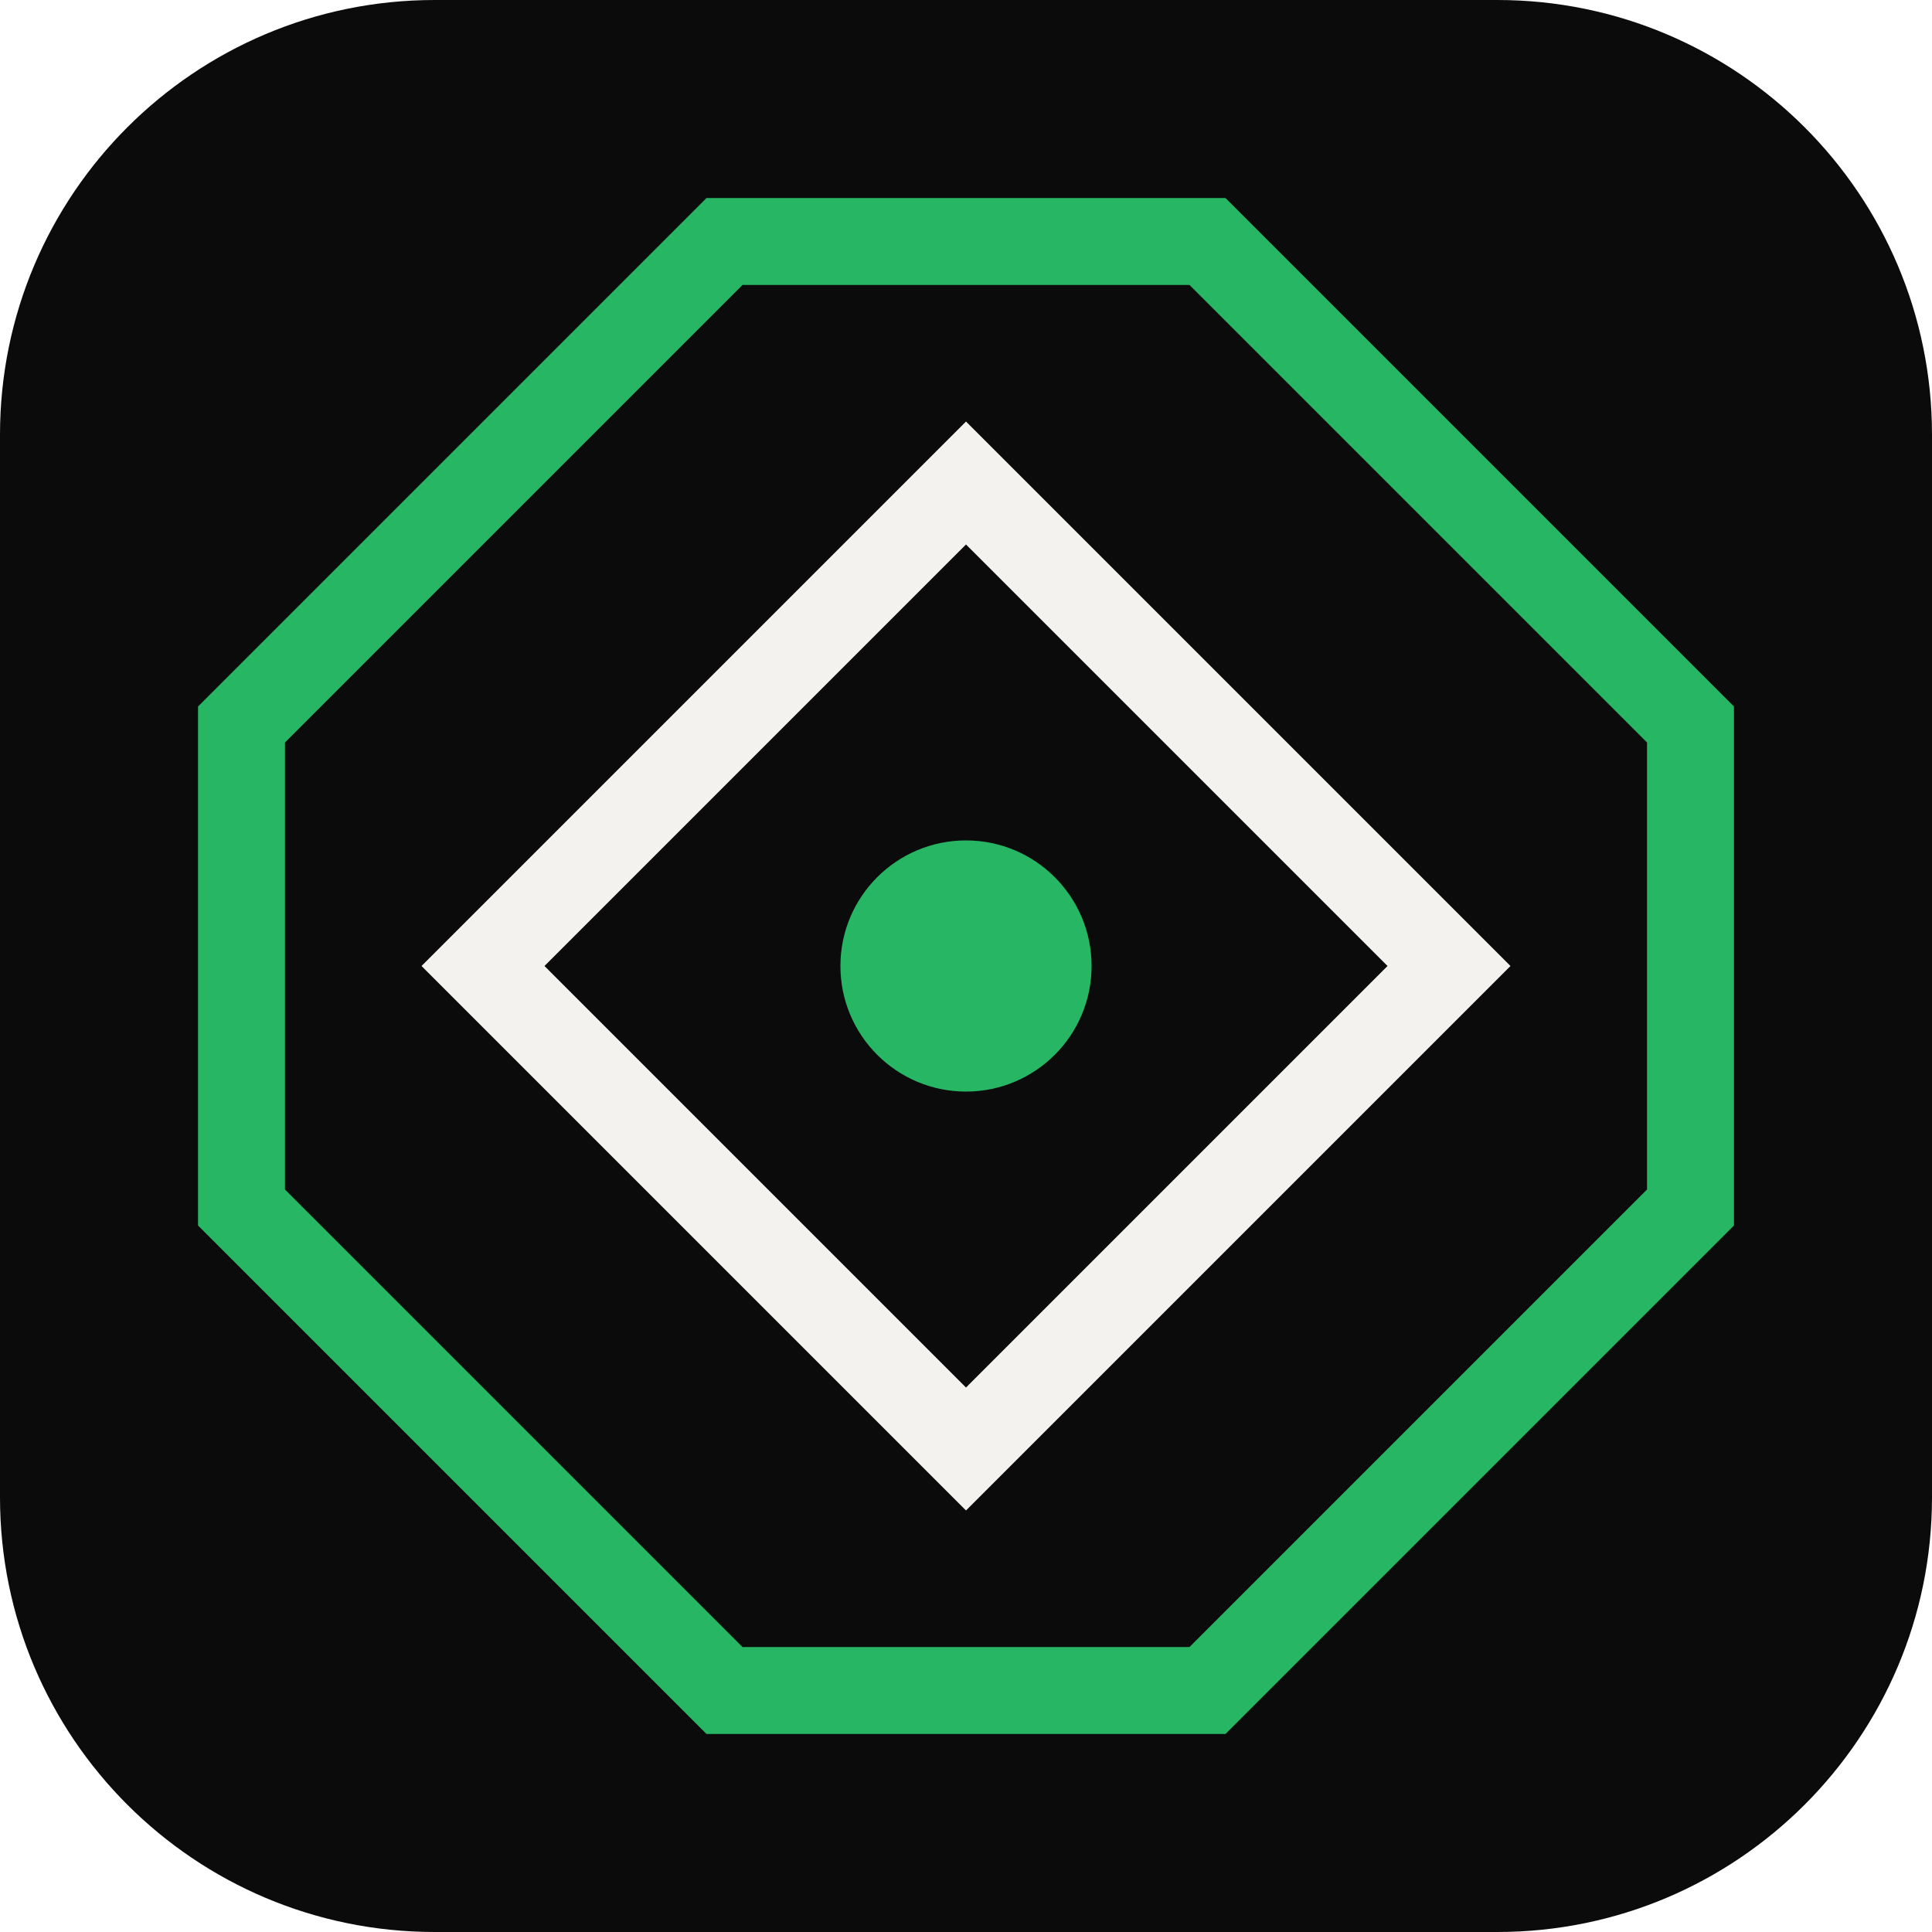
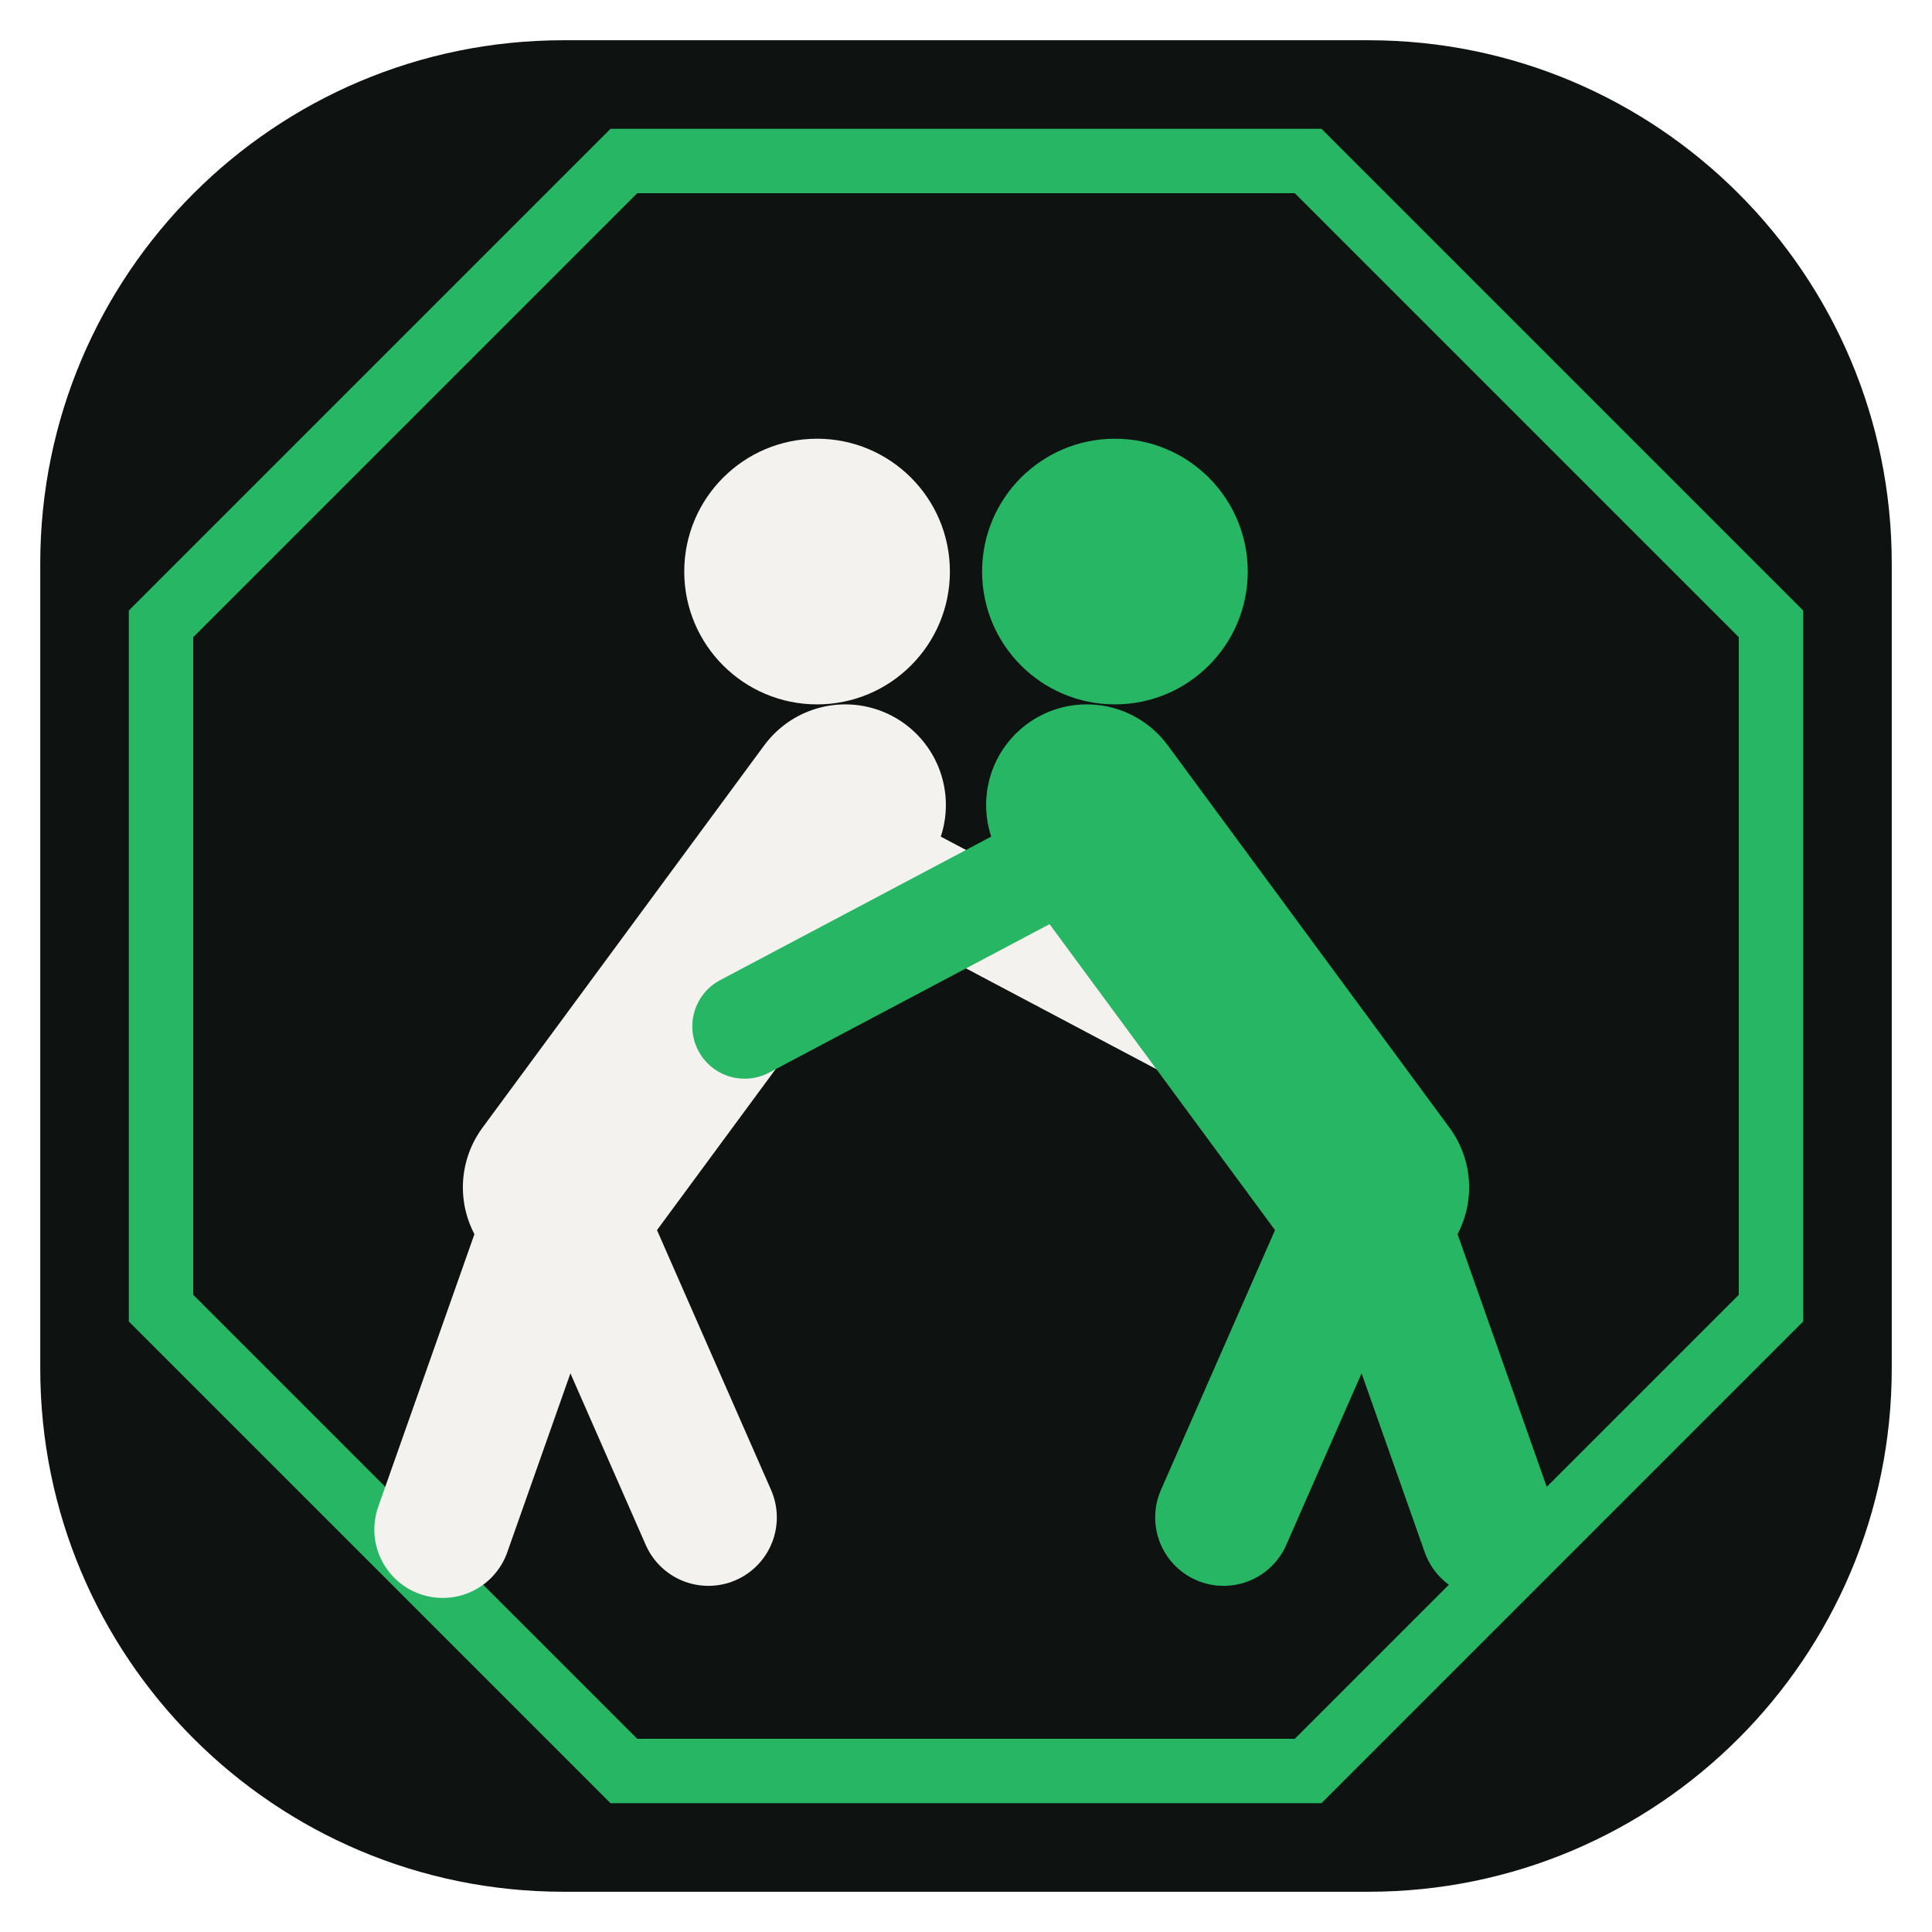
- <svg xmlns="http://www.w3.org/2000/svg" viewBox="0 0 40 40">
-   <rect width="40" height="40" rx="9" fill="#0b0b0c" />
-   <path d="M15 5h10l10 10v10L25 35H15L5 25V15z" fill="none" stroke="#27b663" stroke-width="1.8" />
-   <path d="M20 10l10 10-10 10-10-10z" fill="none" stroke="#f4f2ee" stroke-width="1.8" />
-   <circle cx="20" cy="20" r="2.6" fill="#27b663" />
+ <svg xmlns="http://www.w3.org/2000/svg" viewBox="0 0 48 48">
+   <rect x="1" y="1" width="46" height="46" rx="13" fill="#0e1311" />
+   <path d="M15.5 4h17L44 15.5v17L32.5 44h-17L4 32.5v-17z" fill="none" stroke="#27b663" stroke-width="1.6" />
+   <g fill="none" stroke-linecap="round" stroke-linejoin="round">
+     <path d="M14 29.5 21 20" stroke="#f4f2ee" stroke-width="5" />
+     <path d="M14 29.5l-3 8.5M14 29.5l3.6 8.2" stroke="#f4f2ee" stroke-width="3.4" />
+     <path d="M21 21 29.5 25.5" stroke="#f4f2ee" stroke-width="2.6" />
+     <path d="M34 29.5 27 20" stroke="#27b663" stroke-width="5" />
+     <path d="M34 29.5l3 8.5M34 29.5l-3.6 8.2" stroke="#27b663" stroke-width="3.4" />
+     <path d="M27 21 18.5 25.5" stroke="#27b663" stroke-width="2.6" />
+   </g>
+   <circle cx="20.3" cy="14.2" r="3.3" fill="#f4f2ee" />
+   <circle cx="27.7" cy="14.2" r="3.3" fill="#27b663" />
</svg>
